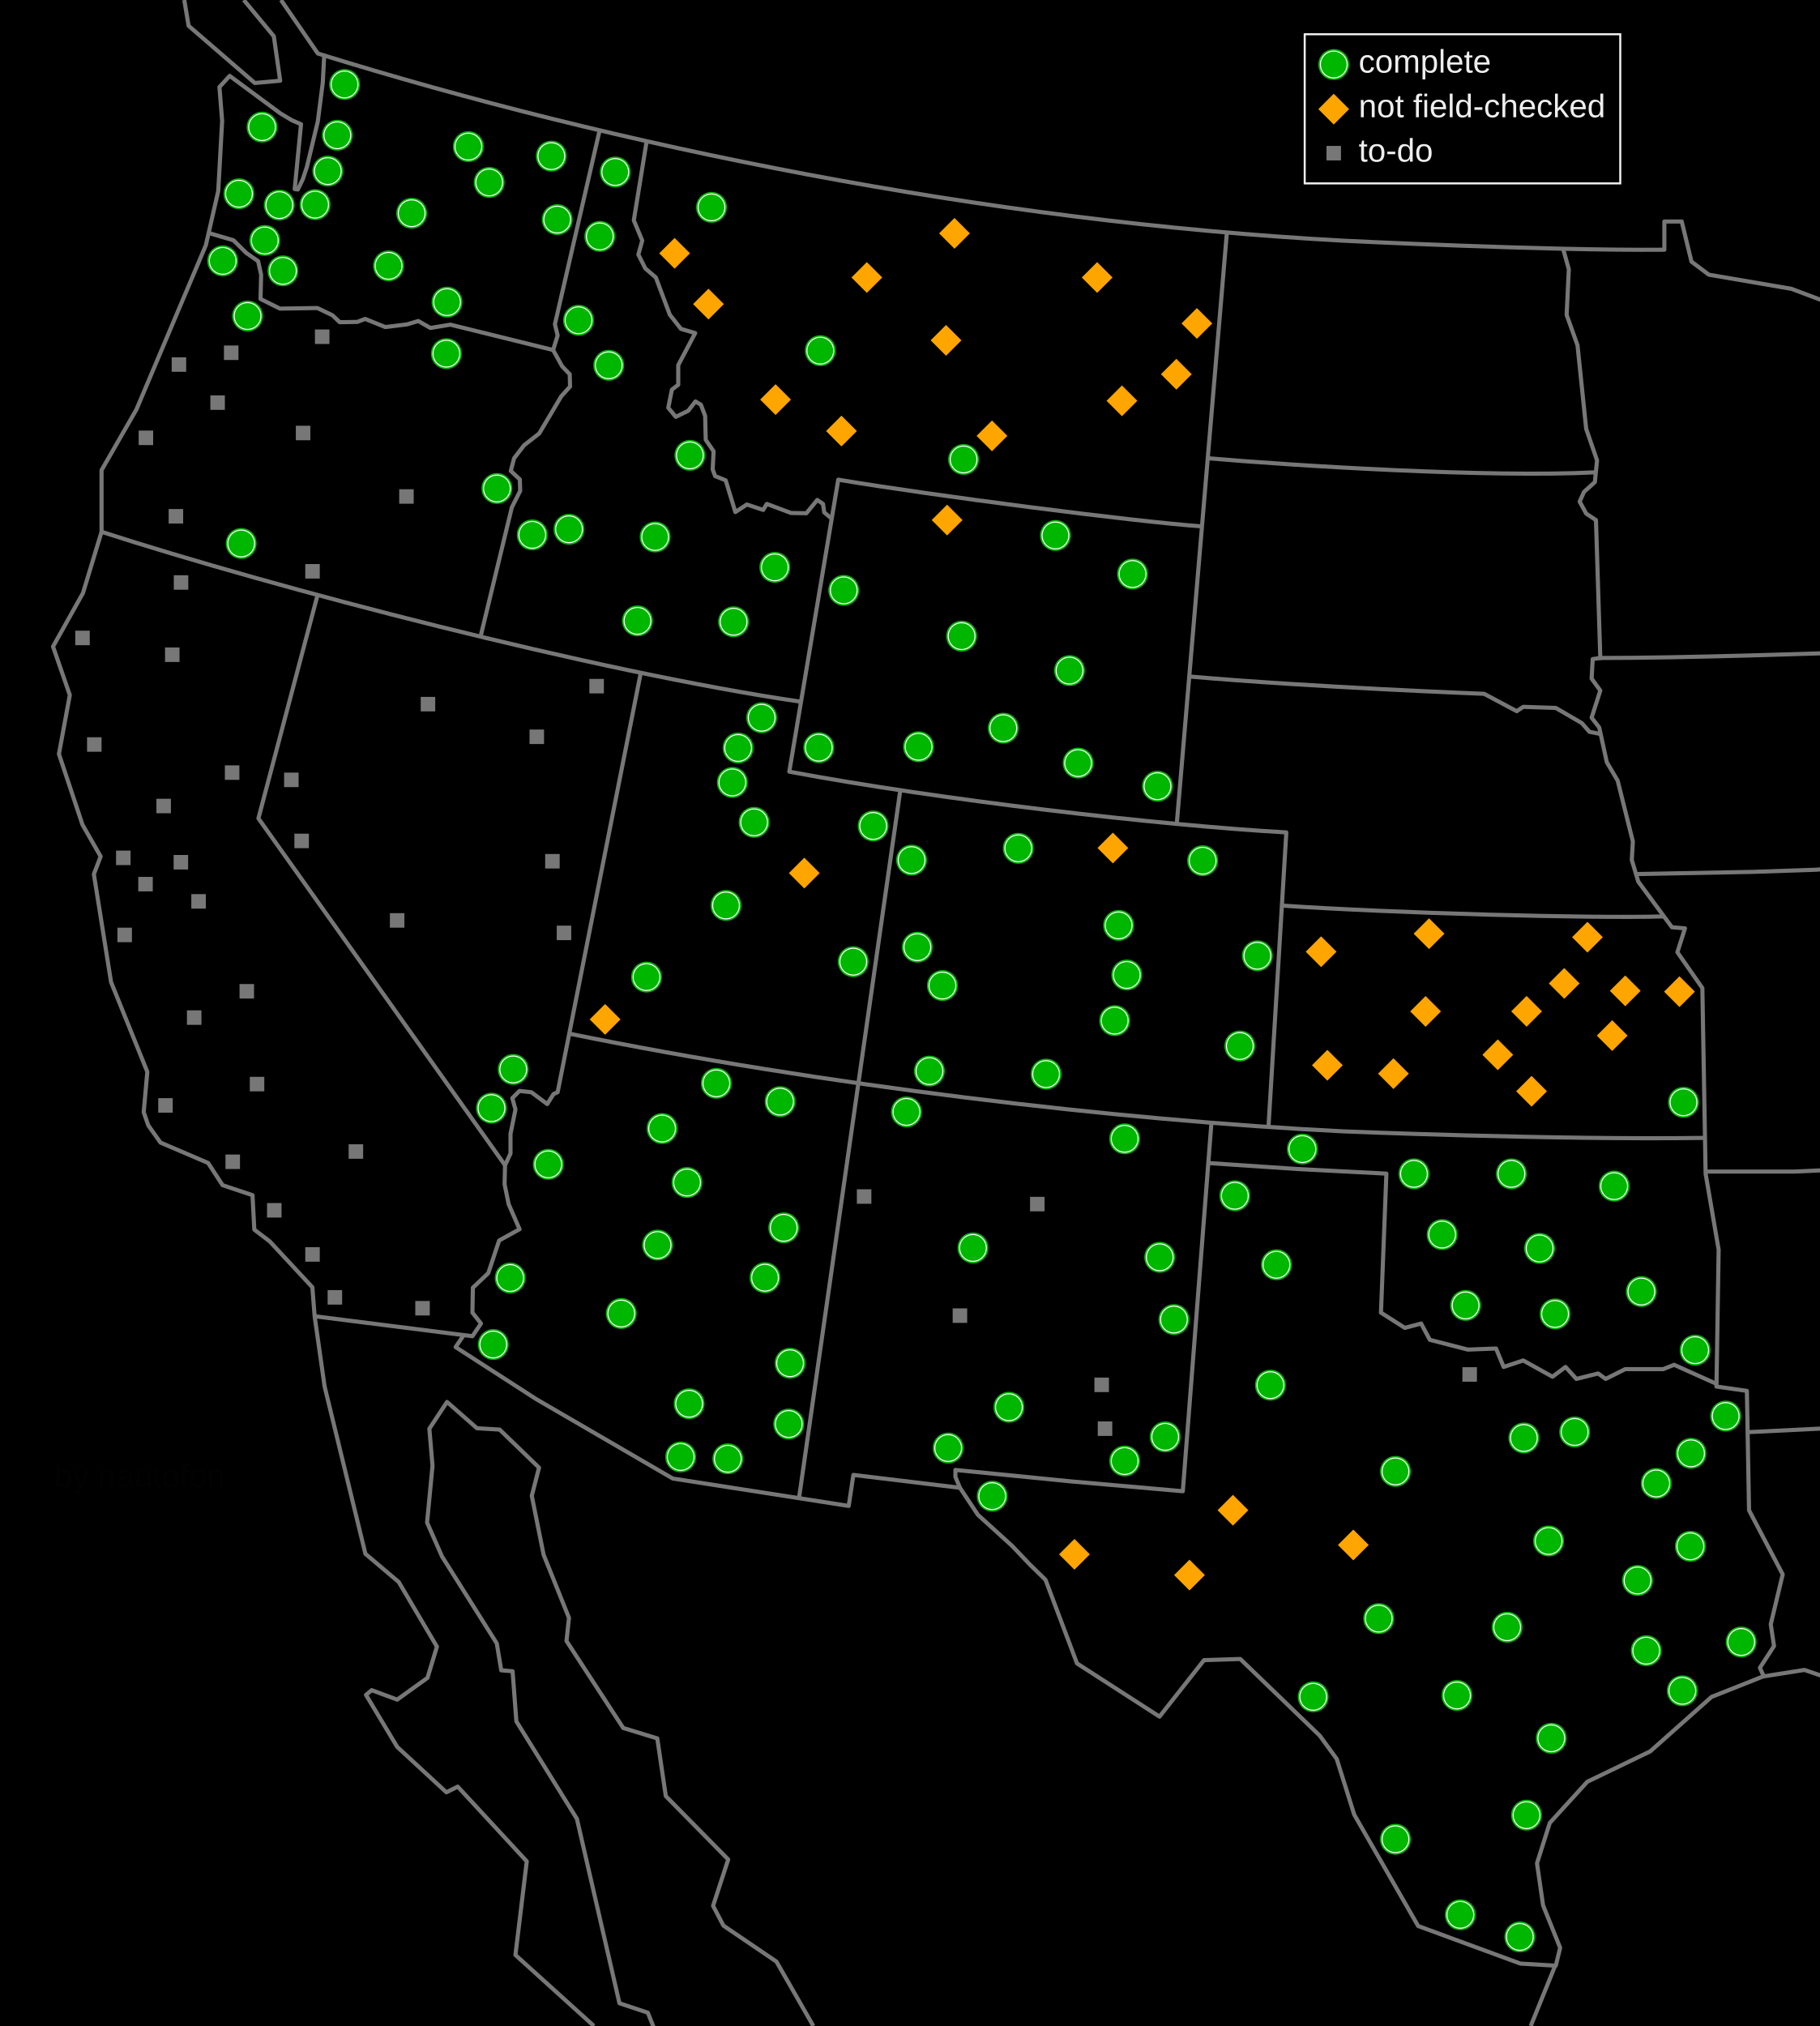
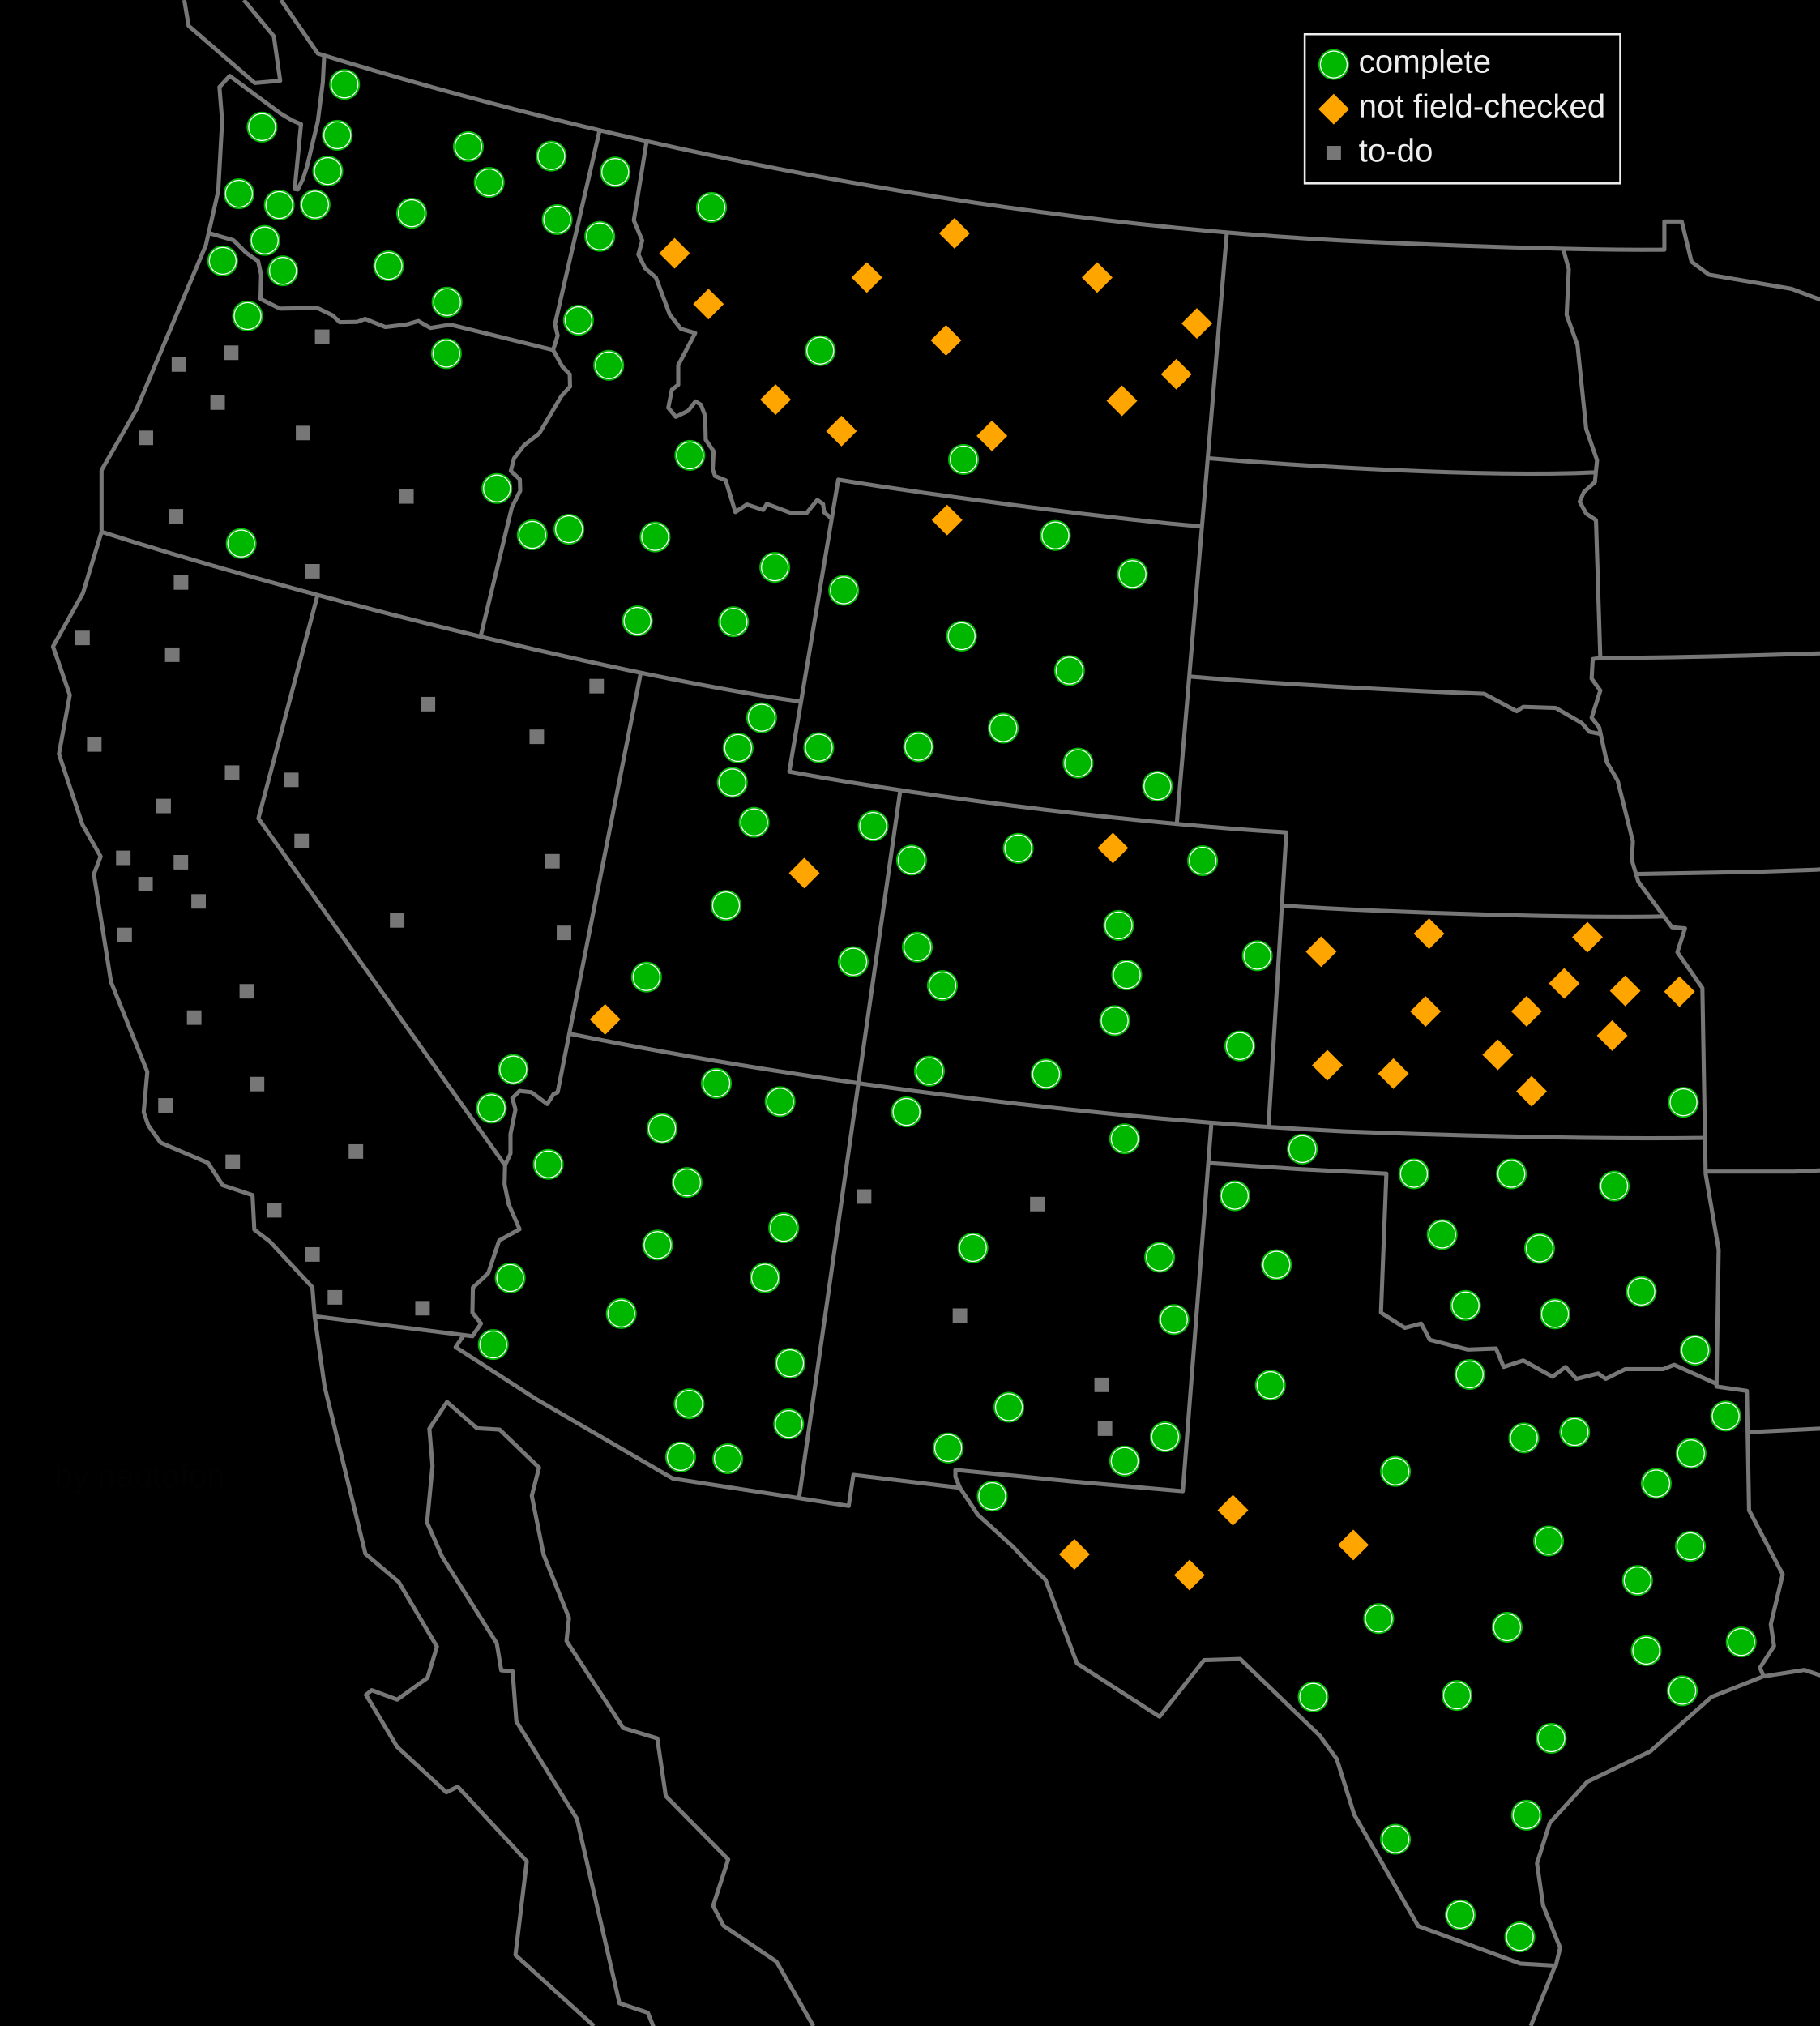
<svg xmlns="http://www.w3.org/2000/svg" xmlns:xlink="http://www.w3.org/1999/xlink" version="1.1" x="0px" y="0px" width="501.68px" height="558.55px" viewBox="0 0 501.68 558.55" xml:space="preserve">
  <symbol id="all" viewBox="-4.25 -4.25 8.5 8.5">
    <path style="fill:#00B700;" d="M4.25,0c0-2.35-1.9-4.25-4.25-4.25c-2.35,0-4.25,1.9-4.25,4.25S-2.35,4.25,0,4.25C2.35,4.25,4.25,2.35,4.25,0z" />
    <path style="fill:none;stroke:#FFFFFF;stroke-width:0.283;stroke-miterlimit:10;" d="M3.69,0c0-2.04-1.65-3.69-3.69-3.69S-3.68-2.04-3.68,0S-2.04,3.69,0,3.69S3.69,2.04,3.69,0z" />
  </symbol>
  <symbol id="cleanup" viewBox="-4.25 -4.25 8.5 8.5">
    <rect x="-3" y="-3" width="6" height="6" transform="rotate(45)" style="fill:orange" />
  </symbol>
  <symbol id="open" viewBox="-4.25 -4.25 8.5 8.5">
    <rect x="-2" y="-2" width="4" height="4" style="fill:#777" />
  </symbol>
  <symbol id="TODO" viewBox="-4.25 -4.25 8.5 8.5">
    <rect x="-2" y="-2" width="4" height="4" style="fill:red" />
  </symbol>
  <g id="map">
    <rect width="597.74" height="558.55" />
    <text id="made_by_nautofon" transform="matrix(1 0 0 1 15.00 410.00)" style="font-family:'ArialMT','Arial',sans-serif;fill:#020202;font-size:9px;">by nautofon</text>
    <path style="fill:none;stroke:#777777;stroke-width:1.134;stroke-linejoin:round;stroke-miterlimit:10;" d="M77.47,0l10.16,14.75c81.55,25.39,184,46.31,282.83,51.61 0 0 55.799 2.787 88.427 2.487v-7.783h4.789l2.694 11.076 4.789 3.592 22.75 3.891 14.368 5.388 10.178-2.993 17.362 4.49-13.47 7.184-18.858 18.559 0.299 2.395" />
    <line style="fill:none;stroke:#777777;stroke-width:1.134;stroke-linejoin:round;stroke-miterlimit:10;" x1="338.27" y1="64.1" x2="324.45" y2="227.16" />
    <polyline style="fill:none;stroke:#777777;stroke-width:1.134;stroke-linejoin:round;stroke-miterlimit:10;" points="87.56,164.04 71.25,225.62 139.25,321.25" />
    <polyline style="fill:none;stroke:#777777;stroke-width:1.134;stroke-linejoin:round;stroke-miterlimit:10;" points="176.67,185.49 153.75,301.12 152.62,301.62 150.88,304.38 146.5,301.12 143.25,300.75 141.25,302.75 142.12,305.88 140.75,312.62 140.75,318 139.25,321.25 139.12,326.5 140.25,332 143.25,338.88 137.62,342 134.62,351 130.38,355 130.25,361.88 132.62,364.88 130.25,368.38 86.75,362.88" />
    <polyline style="fill:none;stroke:#777777;stroke-width:1.134;stroke-linejoin:round;stroke-miterlimit:10;" points="50.81,0 52,7.12 70.25,22.88 77.25,22.25 75.5,10 67.22,0" />
    <path style="fill:none;stroke:#777777;stroke-width:1.134;stroke-linejoin:round;stroke-miterlimit:10;" d="m89.39 15.3-0.39 7.45-1.38 10.75-3 12.5-1.12 3.38-1.38 2.87-0.87-0.13 1.75-17.87-2.5-1.08-3.21-1.92-13.96-10.33-2.83 3.08 0.75 9.33-1.08 19.34-3.42 14.95-19.13 45.26-9.62 16.74v17l-5.12 16.88-8.26 14.75 4.63 13.37-3 16.26 6.5 19.5 5 8.74-1.87 4.88 4.74 29.75 10 24.75-1 11.12 1.26 3.63 3.37 4.75 13.13 5.62 4 6.13 8.24 2.75 0.5 9.5 4.26 3.25 11.74 12.63 0.63 8 2.75 19.37 11.25 46.13 9.177 7.754 10.54 17.833-2.607 8.605-8.344 5.997-7.04-2.607-1.565 1.304 8.605 14.341 13.559 12.516 3.129-1.565 19.035 20.599-3.129 25.814 21.642 19.574" />
    <path style="fill:none;stroke:#777777;stroke-width:1.134;stroke-linejoin:round;stroke-miterlimit:10;" d="m180.18 558.79-1.565-3.911-7.822-2.607-11.734-50.846-16.688-26.857-1.043-13.82-3.129-0.261-1.228-7.413-15.09-23.953-4.13-9.37 1.5-15.63-0.87-10.24 4.87-7.38 8.25 7.25 6.25 0.37 10.87 10.5-2 7.76 3.26 16.24 6.997 17.413-0.687 6.37 15.645 23.989 9.387 2.868 2.347 15.906 17.21 17.47-4.172 12.777 2.868 5.476 14.602 9.909 10.169 17.749" />
    <path style="fill:none;stroke:#777777;stroke-width:1.134;stroke-linejoin:round;stroke-miterlimit:10;" d="m127.87 368.07-2.25 3.31 22.26 14.37 37.62 21.87 48.5 7.55 1.29-8.55 29.38 3.55 4.95 7.45 9.5 8.63 4.68 4.93 4.464 4.358 8.681 23.049 22.75 14.668 12.273-15.566 9.989-0.323 21.93 21.149 4.666 6.405 4.83 15.362 17.624 30.7 28.183 10.36 9.765 0.577 1.202-4.926-4.701-11.674-1.683-11.626 3.523-11.123 10.338-11.353 17.362-8.382 16.902-15.012 14.229-5.642 11.375-1.796 13.171 4.49 14.967-3.592 14.368 10.477 12.872-0.299 6.585-4.191 6.885 2.395 2.694-2.993-3.891-3.592-0.299-8.082-2.993-5.388 6.885-4.191 13.47-2.395 15.53 0.898" />
    <line style="fill:none;stroke:#777777;stroke-width:1.134;stroke-linejoin:round;stroke-miterlimit:10;" x1="248.23" y1="217.87" x2="220.3" y2="413.04" />
    <path style="fill:none;stroke:#777777;stroke-width:1.134;stroke-linejoin:round;stroke-miterlimit:10;" d="M28,146.62c47.23,15.27,136.03,38.56,192.86,46.85" />
    <path style="fill:none;stroke:#777777;stroke-width:1.134;stroke-linejoin:round;stroke-miterlimit:10;" d="M156.95 284.97c69.54 14.18 151.01 23.87 213.51 26.94 0 0 58.194 2.396 99.503 1.797" />
    <path style="fill:none;stroke:#777777;stroke-width:1.134;stroke-linejoin:round;stroke-miterlimit:10;" d="M331.36,145.12c-18.79-1.34-74.68-8.56-100.24-12.88l-13.5,80.5c41,7.71,102.37,14.82,137.04,16.75l-4.92,81.2" />
    <polyline style="fill:none;stroke:#777777;stroke-width:1.134;stroke-linejoin:round;stroke-miterlimit:10;" points="334.01,309.54 326.12,411.12 295.42,408.42 263.42,405.25 263.42,407.17 264.67,410.17" />
    <path style="fill:none;stroke:#777777;stroke-width:1.134;stroke-linejoin:round;stroke-miterlimit:10;" d="m333.16 320.64 24.461 1.643 24.63 1.276-1.497 38.332 6.585 4.191 4.49-1.197 2.395 4.49 10.477 2.694 7.783-0.299 2.095 5.089 5.388-1.796 8.082 4.49 3.592-2.694 2.993 3.293 5.987-1.497 2.095 1.497 5.388-2.694h10.477l2.993-1.197 11.974 5.388" />
    <path style="fill:none;stroke:#777777;stroke-width:1.134;stroke-linejoin:round;stroke-miterlimit:10;" d="m353.22 249.65c31.131 2.095 85.611 3.592 105.67 2.993" />
    <path style="fill:none;stroke:#777777;stroke-width:1.134;stroke-linejoin:round;stroke-miterlimit:10;" d="m327.78 186.49c34.125 2.993 81.42 4.789 81.42 4.789l8.98 4.789 1.796-1.197 8.98 0.299 7.184 4.191 2.095 2.395 2.993 0.599" />
    <path style="fill:none;stroke:#777777;stroke-width:1.134;stroke-linejoin:round;stroke-miterlimit:10;" d="m332.87 126.32c24.246 2.095 77.529 5.388 107.16 3.891" />
    <polyline style="fill:none;stroke:#777777;stroke-width:1.134;stroke-linejoin:round;stroke-miterlimit:10;" points="165.33,35.93 153,89.38 153.75,92.5 152.5,96.5 155,101 157.08,103.17 157.17,106.58 154.75,109.25 148.67,119.5 144.5,122.75 141.75,126.33 140.83,129.83 143.33,132.17 143.42,135.33 141.12,139.88 132.49,175.53" />
    <polyline style="fill:none;stroke:#777777;stroke-width:1.134;stroke-linejoin:round;stroke-miterlimit:10;" points="178.29,38.93 174.75,60.75 177.08,66.33 176,70.17 177.92,74 180.83,76.5 184.67,86.75 187.75,90.67 191.67,91.83 187,100.67 187,106.08 185.25,107.42 184.25,112.42 186.33,114.92 189.75,113.25 191.75,110.67 193.25,111.58 194.42,114.67 194.58,121.25 196.75,124.42 196.5,129.42 197.17,131.25 200.08,132.42 202.75,141.17 205.92,139.08 210.42,140.58 211.42,138.92 218.08,141.42 222.33,141.5 225.33,137.83 226.92,138.92 227.25,141.25 229.32,143.01" />
    <polyline style="fill:none;stroke:#777777;stroke-width:1.134;stroke-linejoin:round;stroke-miterlimit:10;" points="57.53,64.23 64.38,66.25 67.92,69.75 71.17,72 72,75.75 71.83,82.42 77.17,85.08 87.5,84.92 91.67,86.92 93.67,88.83 98.5,88.75 100.67,87.92 106.25,90.17 112.25,89.42 115.33,88.5 118.67,90.42 124.17,89.5 152.5,96.5" />
    <path style="fill:none;stroke:#777777;stroke-width:1.134;stroke-linejoin:round;stroke-miterlimit:10;" d="m431.05 68.847 1.497 5.388-0.599 12.572 2.993 8.382 2.395 23.049 2.993 8.681-0.599 5.987-2.993 2.694-1.197 2.694 1.796 3.293 2.694 1.796 1.197 38.016-2.095 0.299-0.299 5.388 2.395 3.293-2.395 7.484 2.095 2.694 2.095 9.579 2.993 5.089 4.191 16.763-0.299 5.089 1.796 5.987 9.28 12.572 3.592 0.299-2.095 6.585 6.885 9.878 0.898 51.187 3.592 20.954-0.599 37.717 8.382 1.197 0.599 32.927 9.28 17.661-3.293 13.77 0.898 5.987-3.891 5.987 1.197 2.694" />
    <path style="fill:none;stroke:#777777;stroke-width:1.134;stroke-linejoin:round;stroke-miterlimit:10;" d="m440.93 181.4c24.246 0 58.371-1.197 76.93-1.796" />
    <path style="fill:none;stroke:#777777;stroke-width:1.134;stroke-linejoin:round;stroke-miterlimit:10;" d="m451.1 240.97 32.029-0.599 17.661-0.599 12.273-0.898 5.089 4.789" />
    <path style="fill:none;stroke:#777777;stroke-width:1.134;stroke-linejoin:round;stroke-miterlimit:10;" d="m470.56 322.99h24.246l32.329-1.497 17.062 0.299 1.796 2.694-4.789 5.987 10.776-0.299" />
    <path style="fill:none;stroke:#777777;stroke-width:1.134;stroke-linejoin:round;stroke-miterlimit:10;" d="m481.94 394.83 48.792-2.395" />
    <path style="fill:none;stroke:#777777;stroke-width:1.134;stroke-linejoin:round;stroke-miterlimit:10;" d="m428.87 541.7-6.822 16.841" />
  </g>
  <g id="legend" transform="translate(55)">
    <rect x="304.73" y="9.44" style="stroke:#EEEEEE;stroke-width:0.567;stroke-miterlimit:10;" width="87" height="41.12" />
    <text transform="matrix(1 0 0 1 319.5923 44.5608)" style="fill:#EEEEEE; font-family:'ArialMT','Arial',sans-serif; font-size:9px;">to-do</text>
    <use xlink:href="#open" width="8.5" height="8.5" id="legend-unkown_1_" x="-4.25" y="-4.25" transform="matrix(1 0 0 -1 312.729 42.2266)" style="overflow:visible;" />
    <text transform="matrix(1 0 0 1 319.5923 32.3207)" style="fill:#EEEEEE; font-family:'ArialMT','Arial',sans-serif; font-size:9px;">not field-checked</text>
    <use xlink:href="#cleanup" width="8.5" height="8.5" id="legend-some_1_" x="-4.25" y="-4.25" transform="matrix(1 0 0 -1 312.729 30.0874)" style="overflow:visible;" />
    <text transform="matrix(1 0 0 1 319.5933 20.0199)" style="fill:#EEEEEE; font-family:'ArialMT','Arial',sans-serif; font-size:9px;">complete</text>
    <use xlink:href="#all" width="8.5" height="8.5" id="legend-all_1_" x="-4.25" y="-4.25" transform="matrix(1 0 0 -1 312.729 17.7852)" style="overflow:visible;" />
  </g>
  <g id="data">
    <g id="AZ">
      <use xlink:href="#all" width="8.5" height="8.5" id="camp_verde" x="-4.25" y="-4.25" transform="matrix(1 0 0 -1 181.292 343.25)" style="overflow:visible;" />
      <use xlink:href="#all" width="8.5" height="8.5" id="clifton" x="-4.25" y="-4.25" transform="matrix(1 0 0 -1 217.8335 375.834)" style="overflow:visible;" />
      <use xlink:href="#all" width="8.5" height="8.5" id="ehrenberg" x="-4.25" y="-4.25" transform="matrix(1 0 0 -1 140.6665 352.334)" style="overflow:visible;" />
      <use xlink:href="#all" width="8.5" height="8.5" id="flagstaff" x="-4.25" y="-4.25" transform="matrix(1 0 0 -1 189.417 326)" style="overflow:visible;" />
      <use xlink:href="#all" width="8.5" height="8.5" id="g_canyon_vlg" x="-4.25" y="-4.25" transform="matrix(1 0 0 -1 182.542 311.125)" style="overflow:visible;" />
      <use xlink:href="#all" width="8.5" height="8.5" id="holbrook" x="-4.25" y="-4.25" transform="matrix(1 0 0 -1 216.084 338.5)" style="overflow:visible;" />
      <use xlink:href="#all" width="8.5" height="8.5" id="kayenta" x="-4.25" y="-4.25" transform="matrix(1 0 0 -1 215.0835 303.708)" style="overflow:visible;" />
      <use xlink:href="#all" width="8.5" height="8.5" id="kingman" x="-4.25" y="-4.25" transform="matrix(1 0 0 -1 151.167 321)" style="overflow:visible;" />
      <use xlink:href="#all" width="8.5" height="8.5" id="nogales" x="-4.25" y="-4.25" transform="matrix(1 0 0 -1 187.6665 401.667)" style="overflow:visible;" />
      <use xlink:href="#all" width="8.5" height="8.5" id="page" x="-4.25" y="-4.25" transform="matrix(1 0 0 -1 197.5005 298.667)" style="overflow:visible;" />
      <use xlink:href="#all" width="8.5" height="8.5" id="phoenix" x="-4.25" y="-4.25" transform="matrix(1 0 0 -1 171.292 362.125)" style="overflow:visible;" />
      <use xlink:href="#all" width="8.5" height="8.5" id="san_simon" x="-4.25" y="-4.25" transform="matrix(1 0 0 -1 217.4585 392.583)" style="overflow:visible;" />
      <use xlink:href="#all" width="8.5" height="8.5" id="show_low" x="-4.25" y="-4.25" transform="matrix(1 0 0 -1 210.917 352.25)" style="overflow:visible;" />
      <use xlink:href="#all" width="8.5" height="8.5" id="sierra_vista" x="-4.25" y="-4.25" transform="matrix(1 0 0 -1 200.6665 402.167)" style="overflow:visible;" />
      <use xlink:href="#all" width="8.5" height="8.5" id="tucson" x="-4.25" y="-4.25" transform="matrix(1 0 0 -1 190 387)" style="overflow:visible;" />
      <use xlink:href="#all" width="8.5" height="8.5" id="yuma" x="-4.25" y="-4.25" transform="matrix(1 0 0 -1 136 370.667)" style="overflow:visible;" />
    </g>
    <g id="CA">
      <use xlink:href="#open" width="8.5" height="8.5" id="bakersfield" x="-4.25" y="-4.25" transform="matrix(1 0 0 -1 70.875 298.874)" style="overflow:visible;" />
      <use xlink:href="#open" width="8.5" height="8.5" id="barstow" x="-4.25" y="-4.25" transform="matrix(1 0 0 -1 98.125 317.458)" style="overflow:visible;" />
      <use xlink:href="#open" width="8.5" height="8.5" id="carlsbad" x="-4.25" y="-4.25" transform="matrix(1 0 0 -1 86.1655 345.834)" style="overflow:visible;" />
      <use xlink:href="#open" width="8.5" height="8.5" id="el_centro" x="-4.25" y="-4.25" transform="matrix(1 0 0 -1 116.499 360.668)" style="overflow:visible;" />
      <use xlink:href="#open" width="8.5" height="8.5" id="eureka" x="-4.25" y="-4.25" transform="matrix(1 0 0 -1 22.7495 175.875)" style="overflow:visible;" />
      <use xlink:href="#open" width="8.5" height="8.5" id="fresno" x="-4.25" y="-4.25" transform="matrix(1 0 0 -1 68.042 273.2905)" style="overflow:visible;" />
      <use xlink:href="#open" width="8.5" height="8.5" id="hilt" x="-4.25" y="-4.25" transform="matrix(1 0 0 -1 49.9165 160.5835)" style="overflow:visible;" />
      <use xlink:href="#open" width="8.5" height="8.5" id="huron" x="-4.25" y="-4.25" transform="matrix(1 0 0 -1 53.542 280.5405)" style="overflow:visible;" />
      <use xlink:href="#open" width="8.5" height="8.5" id="los_angeles" x="-4.25" y="-4.25" transform="matrix(1 0 0 -1 75.6235 333.668)" style="overflow:visible;" />
      <use xlink:href="#open" width="8.5" height="8.5" id="oakdale" x="-4.25" y="-4.25" transform="matrix(1 0 0 -1 54.7495 248.5)" style="overflow:visible;" />
      <use xlink:href="#open" width="8.5" height="8.5" id="oakland" x="-4.25" y="-4.25" transform="matrix(1 0 0 -1 40.1245 243.75)" style="overflow:visible;" />
      <use xlink:href="#open" width="8.5" height="8.5" id="oxnard" x="-4.25" y="-4.25" transform="matrix(1 0 0 -1 64.1675 320.292)" style="overflow:visible;" />
      <use xlink:href="#open" width="8.5" height="8.5" id="redding" x="-4.25" y="-4.25" transform="matrix(1 0 0 -1 47.4995 180.5)" style="overflow:visible;" />
      <use xlink:href="#open" width="8.5" height="8.5" id="sacramento" x="-4.25" y="-4.25" transform="matrix(1 0 0 -1 45.124 222.2095)" style="overflow:visible;" />
      <use xlink:href="#open" width="8.5" height="8.5" id="san_diego" x="-4.25" y="-4.25" transform="matrix(1 0 0 -1 92.3325 357.668)" style="overflow:visible;" />
      <use xlink:href="#open" width="8.5" height="8.5" id="san_francisc" x="-4.25" y="-4.25" transform="matrix(1 0 0 -1 33.9995 236.5)" style="overflow:visible;" />
      <use xlink:href="#open" width="8.5" height="8.5" id="santa_cruz" x="-4.25" y="-4.25" transform="matrix(1 0 0 -1 34.3745 257.75)" style="overflow:visible;" />
      <use xlink:href="#open" width="8.5" height="8.5" id="santa_maria" x="-4.25" y="-4.25" transform="matrix(1 0 0 -1 45.6245 304.75)" style="overflow:visible;" />
      <use xlink:href="#open" width="8.5" height="8.5" id="stockton" x="-4.25" y="-4.25" transform="matrix(1 0 0 -1 49.874 237.7095)" style="overflow:visible;" />
      <use xlink:href="#open" width="8.5" height="8.5" id="truckee" x="-4.25" y="-4.25" transform="matrix(1 0 0 -1 63.9995 213)" style="overflow:visible;" />
      <use xlink:href="#open" width="8.5" height="8.5" id="ukiah" x="-4.25" y="-4.25" transform="matrix(1 0 0 -1 25.9995 205.25)" style="overflow:visible;" />
    </g>
    <g id="CO">
      <use xlink:href="#all" width="8.5" height="8.5" id="alamosa" x="-4.25" y="-4.25" transform="matrix(1 0 0 -1 288.4165 296.1221)" style="overflow:visible;" />
      <use xlink:href="#all" width="8.5" height="8.5" id="burlington" x="-4.25" y="-4.25" transform="matrix(1 0 0 -1 346.667 263.4971)" style="overflow:visible;" />
      <use xlink:href="#all" width="8.5" height="8.5" id="colorado_spr" x="-4.25" y="-4.25" transform="matrix(1 0 0 -1 310.6665 268.7886)" style="overflow:visible;" />
      <use xlink:href="#all" width="8.5" height="8.5" id="denver" x="-4.25" y="-4.25" transform="matrix(1 0 0 -1 308.4165 255.1221)" style="overflow:visible;" />
      <use xlink:href="#all" width="8.5" height="8.5" id="durango" x="-4.25" y="-4.25" transform="matrix(1 0 0 -1 256.25 295.2886)" style="overflow:visible;" />
      <use xlink:href="#cleanup" width="8.5" height="8.5" id="fort_collins" x="-4.25" y="-4.25" transform="matrix(1 0 0 -1 306.833 233.7886)" style="overflow:visible;" />
      <use xlink:href="#all" width="8.5" height="8.5" id="grand_juncti" x="-4.25" y="-4.25" transform="matrix(1 0 0 -1 252.916 261.1221)" style="overflow:visible;" />
      <use xlink:href="#all" width="8.5" height="8.5" id="lamar" x="-4.25" y="-4.25" transform="matrix(1 0 0 -1 341.833 288.3721)" style="overflow:visible;" />
      <use xlink:href="#all" width="8.5" height="8.5" id="montrose" x="-4.25" y="-4.25" transform="matrix(1 0 0 -1 259.833 271.7051)" style="overflow:visible;" />
      <use xlink:href="#all" width="8.5" height="8.5" id="pueblo" x="-4.25" y="-4.25" transform="matrix(1 0 0 -1 307.333 281.3721)" style="overflow:visible;" />
      <use xlink:href="#all" width="8.5" height="8.5" id="rangely" x="-4.25" y="-4.25" transform="matrix(1 0 0 -1 251.333 237.1221)" style="overflow:visible;" />
      <use xlink:href="#all" width="8.5" height="8.5" id="steamboat_sp" x="-4.25" y="-4.25" transform="matrix(1 0 0 -1 280.7495 233.8721)" style="overflow:visible;" />
      <use xlink:href="#all" width="8.5" height="8.5" id="sterling" x="-4.25" y="-4.25" transform="matrix(1 0 0 -1 331.583 237.2886)" style="overflow:visible;" />
    </g>
    <g id="ID">
      <use xlink:href="#all" width="8.5" height="8.5" id="boise" x="-4.25" y="-4.25" transform="matrix(1 0 0 -1 156.8745 145.9141)" style="overflow:visible;" />
      <use xlink:href="#all" width="8.5" height="8.5" id="coeur_dalene" x="-4.25" y="-4.25" transform="matrix(1 0 0 -1 165.3745 65.1641)" style="overflow:visible;" />
      <use xlink:href="#all" width="8.5" height="8.5" id="grangeville" x="-4.25" y="-4.25" transform="matrix(1 0 0 -1 167.833 100.7056)" style="overflow:visible;" />
      <use xlink:href="#all" width="8.5" height="8.5" id="idaho_falls" x="-4.25" y="-4.25" transform="matrix(1 0 0 -1 213.6245 156.4141)" style="overflow:visible;" />
      <use xlink:href="#all" width="8.5" height="8.5" id="ketchum" x="-4.25" y="-4.25" transform="matrix(1 0 0 -1 180.6245 148.0391)" style="overflow:visible;" />
      <use xlink:href="#all" width="8.5" height="8.5" id="lewiston" x="-4.25" y="-4.25" transform="matrix(1 0 0 -1 159.4995 88.2891)" style="overflow:visible;" />
      <use xlink:href="#all" width="8.5" height="8.5" id="nampa" x="-4.25" y="-4.25" transform="matrix(1 0 0 -1 146.7495 147.4556)" style="overflow:visible;" />
      <use xlink:href="#all" width="8.5" height="8.5" id="pocatello" x="-4.25" y="-4.25" transform="matrix(1 0 0 -1 202.2495 171.4141)" style="overflow:visible;" />
      <use xlink:href="#all" width="8.5" height="8.5" id="salmon" x="-4.25" y="-4.25" transform="matrix(1 0 0 -1 190.2075 125.5391)" style="overflow:visible;" />
      <use xlink:href="#all" width="8.5" height="8.5" id="sandpoint" x="-4.25" y="-4.25" transform="matrix(1 0 0 -1 169.6245 47.4141)" style="overflow:visible;" />
      <use xlink:href="#all" width="8.5" height="8.5" id="twin_falls" x="-4.25" y="-4.25" transform="matrix(1 0 0 -1 175.7495 171.1641)" style="overflow:visible;" />
    </g>
    <g id="KS">
      <use xlink:href="#cleanup" width="8.5" height="8.5" id="colby" transform="translate(360 258.13)" />
      <use xlink:href="#cleanup" width="8.5" height="8.5" id="dodge_city" transform="translate(379.94 291.74)" />
      <use xlink:href="#cleanup" width="8.5" height="8.5" id="emporia" transform="translate(440.25 281.26)" />
      <use xlink:href="#cleanup" width="8.5" height="8.5" id="garden_city" transform="translate(361.72 289.43)" />
      <use xlink:href="#cleanup" width="8.5" height="8.5" id="hays" transform="translate(388.8 274.59)" />
      <use xlink:href="#cleanup" width="8.5" height="8.5" id="hutchinson" transform="translate(408.71 286.55)" />
      <use xlink:href="#cleanup" width="8.5" height="8.5" id="junction_cit" transform="translate(427.03 266.87)" />
      <use xlink:href="#cleanup" width="8.5" height="8.5" id="kansas_city" transform="translate(458.8 269.14)" />
      <use xlink:href="#cleanup" width="8.5" height="8.5" id="marysville" transform="translate(433.43 254.13)" />
      <use xlink:href="#cleanup" width="8.5" height="8.5" id="phillipsburg" transform="translate(389.76 253.16)" />
      <use xlink:href="#all" width="8.5" height="8.5" id="pittsburg" transform="translate(459.91 299.64)" />
      <use xlink:href="#cleanup" width="8.5" height="8.5" id="salina_ks" transform="translate(416.65 274.57)" />
      <use xlink:href="#cleanup" width="8.5" height="8.5" id="topeka" transform="translate(443.85 268.92)" />
      <use xlink:href="#cleanup" width="8.5" height="8.5" id="wichita" transform="translate(418.02 296.61)" />
    </g>
    <g id="MT">
      <use xlink:href="#cleanup" width="8.5" height="8.5" id="billings" x="-4.25" y="-4.25" transform="matrix(1 0 0 -1 273.4985 120.168)" style="overflow:visible;" />
      <use xlink:href="#cleanup" width="8.5" height="8.5" id="bozeman" x="-4.25" y="-4.25" transform="matrix(1 0 0 -1 231.998 118.8345)" style="overflow:visible;" />
      <use xlink:href="#cleanup" width="8.5" height="8.5" id="butte" x="-4.25" y="-4.25" transform="matrix(1 0 0 -1 213.8315 110.168)" style="overflow:visible;" />
      <use xlink:href="#cleanup" width="8.5" height="8.5" id="glasgow_mt" x="-4.25" y="-4.25" transform="matrix(1 0 0 -1 302.4985 76.501)" style="overflow:visible;" />
      <use xlink:href="#cleanup" width="8.5" height="8.5" id="glendive" x="-4.25" y="-4.25" transform="matrix(1 0 0 -1 324.332 103.168)" style="overflow:visible;" />
      <use xlink:href="#cleanup" width="8.5" height="8.5" id="great_falls" x="-4.25" y="-4.25" transform="matrix(1 0 0 -1 238.9985 76.5015)" style="overflow:visible;" />
      <use xlink:href="#cleanup" width="8.5" height="8.5" id="havre" x="-4.25" y="-4.25" transform="matrix(1 0 0 -1 263.165 64.3345)" style="overflow:visible;" />
      <use xlink:href="#all" width="8.5" height="8.5" id="helena" x="-4.25" y="-4.25" transform="matrix(1 0 0 -1 226.1655 96.668)" style="overflow:visible;" />
      <use xlink:href="#all" width="8.5" height="8.5" id="kalispell" x="-4.25" y="-4.25" transform="matrix(1 0 0 -1 196.165 57.168)" style="overflow:visible;" />
      <use xlink:href="#all" width="8.5" height="8.5" id="laurel" x="-4.25" y="-4.25" transform="matrix(1 0 0 -1 265.665 126.6675)" style="overflow:visible;" />
      <use xlink:href="#cleanup" width="8.5" height="8.5" id="lewistown" x="-4.25" y="-4.25" transform="matrix(1 0 0 -1 260.832 93.835)" style="overflow:visible;" />
      <use xlink:href="#cleanup" width="8.5" height="8.5" id="miles_city" x="-4.25" y="-4.25" transform="matrix(1 0 0 -1 309.332 110.502)" style="overflow:visible;" />
      <use xlink:href="#cleanup" width="8.5" height="8.5" id="missoula" x="-4.25" y="-4.25" transform="matrix(1 0 0 -1 195.332 83.8345)" style="overflow:visible;" />
      <use xlink:href="#cleanup" width="8.5" height="8.5" id="sidney" x="-4.25" y="-4.25" transform="matrix(1 0 0 -1 329.998 89.1675)" style="overflow:visible;" />
      <use xlink:href="#cleanup" width="8.5" height="8.5" id="thompson_f" x="-4.25" y="-4.25" transform="matrix(1 0 0 -1 185.9985 69.8345)" style="overflow:visible;" />
    </g>
    <g id="NM">
      <use xlink:href="#all" width="8.5" height="8.5" id="alamogordo" x="-4.25" y="-4.25" transform="matrix(1 0 0 -1 278.1665 387.9561)" style="overflow:visible;" />
      <use xlink:href="#all" width="8.5" height="8.5" id="albuquerque" x="-4.25" y="-4.25" transform="matrix(1 0 0 -1 268.25 344.0381)" style="overflow:visible;" />
      <use xlink:href="#open" width="8.5" height="8.5" id="artesia" x="-4.25" y="-4.25" transform="matrix(1 0 0 -1 304.6665 393.873)" style="overflow:visible;" />
      <use xlink:href="#all" width="8.5" height="8.5" id="carlsbad_nm" x="-4.25" y="-4.25" transform="matrix(1 0 0 -1 310.0835 402.79)" style="overflow:visible;" />
      <use xlink:href="#all" width="8.5" height="8.5" id="clovis" x="-4.25" y="-4.25" transform="matrix(1 0 0 -1 323.6665 363.7891)" style="overflow:visible;" />
      <use xlink:href="#all" width="8.5" height="8.5" id="farmington" x="-4.25" y="-4.25" transform="matrix(1 0 0 -1 249.916 306.5381)" style="overflow:visible;" />
      <use xlink:href="#open" width="8.5" height="8.5" id="gallup" x="-4.25" y="-4.25" transform="matrix(1 0 0 -1 238.2495 329.8721)" style="overflow:visible;" />
      <use xlink:href="#all" width="8.5" height="8.5" id="hobbs" x="-4.25" y="-4.25" transform="matrix(1 0 0 -1 321.25 396.123)" style="overflow:visible;" />
      <use xlink:href="#all" width="8.5" height="8.5" id="las_cruces" x="-4.25" y="-4.25" transform="matrix(1 0 0 -1 261.4165 399.2061)" style="overflow:visible;" />
      <use xlink:href="#all" width="8.5" height="8.5" id="raton" x="-4.25" y="-4.25" transform="matrix(1 0 0 -1 310.083 313.9551)" style="overflow:visible;" />
      <use xlink:href="#open" width="8.5" height="8.5" id="roswell" x="-4.25" y="-4.25" transform="matrix(1 0 0 -1 303.75 381.7891)" style="overflow:visible;" />
      <use xlink:href="#open" width="8.5" height="8.5" id="santa_fe" x="-4.25" y="-4.25" transform="matrix(1 0 0 -1 285.9995 331.9551)" style="overflow:visible;" />
      <use xlink:href="#open" width="8.5" height="8.5" id="socorro" x="-4.25" y="-4.25" transform="matrix(1 0 0 -1 264.6665 362.7051)" style="overflow:visible;" />
      <use xlink:href="#all" width="8.5" height="8.5" id="tucumcari" x="-4.25" y="-4.25" transform="matrix(1 0 0 -1 319.75 346.6221)" style="overflow:visible;" />
    </g>
    <g id="NV">
      <use xlink:href="#open" width="8.5" height="8.5" id="carson_city" x="-4.25" y="-4.25" transform="matrix(1 0 0 -1 83.165 231.833)" style="overflow:visible;" />
      <use xlink:href="#open" width="8.5" height="8.5" id="elko" x="-4.25" y="-4.25" transform="matrix(1 0 0 -1 147.9995 203.125)" style="overflow:visible;" />
      <use xlink:href="#open" width="8.5" height="8.5" id="ely" x="-4.25" y="-4.25" transform="matrix(1 0 0 -1 152.312 237.4375)" style="overflow:visible;" />
      <use xlink:href="#open" width="8.5" height="8.5" id="jackpot" x="-4.25" y="-4.25" transform="matrix(1 0 0 -1 164.4985 189.1665)" style="overflow:visible;" />
      <use xlink:href="#all" width="8.5" height="8.5" id="las_vegas" x="-4.25" y="-4.25" transform="matrix(1 0 0 -1 141.4985 294.833)" style="overflow:visible;" />
      <use xlink:href="#open" width="8.5" height="8.5" id="pioche" x="-4.25" y="-4.25" transform="matrix(1 0 0 -1 155.4995 257.1875)" style="overflow:visible;" />
      <use xlink:href="#all" width="8.5" height="8.5" id="primm" x="-4.25" y="-4.25" transform="matrix(1 0 0 -1 135.4985 305.5)" style="overflow:visible;" />
      <use xlink:href="#open" width="8.5" height="8.5" id="reno" x="-4.25" y="-4.25" transform="matrix(1 0 0 -1 80.332 215)" style="overflow:visible;" />
      <use xlink:href="#open" width="8.5" height="8.5" id="tonopah" x="-4.25" y="-4.25" transform="matrix(1 0 0 -1 109.4995 253.75)" style="overflow:visible;" />
      <use xlink:href="#open" width="8.5" height="8.5" id="winnemucca" x="-4.25" y="-4.25" transform="matrix(1 0 0 -1 117.9995 194.125)" style="overflow:visible;" />
    </g>
    <g id="OK" transform="translate(-4.25 -4.25)">
      <use xlink:href="#all" width="8.5" height="8.5" id="ardmore" transform="translate(428.75 362.24)" />
      <use xlink:href="#all" width="8.5" height="8.5" id="clinton" transform="translate(397.62 340.36)" />
      <use xlink:href="#all" width="8.5" height="8.5" id="enid" transform="translate(416.71 323.62)" />
      <use xlink:href="#all" width="8.5" height="8.5" id="guymon" transform="translate(359.08 316.79)" />
      <use xlink:href="#all" width="8.5" height="8.5" id="idabel" transform="translate(467.37 372.22)" />
      <use xlink:href="#all" width="8.5" height="8.5" id="lawton" transform="translate(404.08 359.89)" />
      <use xlink:href="#all" width="8.5" height="8.5" id="mcalester" transform="translate(452.54 356.07)" />
      <use xlink:href="#all" width="8.5" height="8.5" id="oklahoma_cit" transform="translate(424.49 344.17)" />
      <use xlink:href="#all" width="8.5" height="8.5" id="tulsa" transform="translate(445.05 327)" />
      <use xlink:href="#all" width="8.5" height="8.5" id="woodward" transform="translate(389.84 323.62)" />
    </g>
    <g id="OR">
      <use xlink:href="#all" width="8.5" height="8.5" id="astoria" x="-4.25" y="-4.25" transform="matrix(1 0 0 -1 61.3979 71.917)" style="overflow:visible;" />
      <use xlink:href="#open" width="8.5" height="8.5" id="bend" x="-4.25" y="-4.25" transform="matrix(1 0 0 -1 83.5645 119.375)" style="overflow:visible;" />
      <use xlink:href="#open" width="8.5" height="8.5" id="burns" x="-4.25" y="-4.25" transform="matrix(1 0 0 -1 112.0645 136.875)" style="overflow:visible;" />
      <use xlink:href="#open" width="8.5" height="8.5" id="coos_bay" x="-4.25" y="-4.25" transform="matrix(1 0 0 -1 40.231 120.708)" style="overflow:visible;" />
      <use xlink:href="#open" width="8.5" height="8.5" id="eugene" x="-4.25" y="-4.25" transform="matrix(1 0 0 -1 59.9995 110.9995)" style="overflow:visible;" />
      <use xlink:href="#all" width="8.5" height="8.5" id="klamath_f" x="-4.25" y="-4.25" transform="matrix(1 0 0 -1 66.4995 149.833)" style="overflow:visible;" />
      <use xlink:href="#open" width="8.5" height="8.5" id="lakeview" x="-4.25" y="-4.25" transform="matrix(1 0 0 -1 86.1665 157.5)" style="overflow:visible;" />
      <use xlink:href="#open" width="8.5" height="8.5" id="medford" x="-4.25" y="-4.25" transform="matrix(1 0 0 -1 48.4995 142.333)" style="overflow:visible;" />
      <use xlink:href="#open" width="8.5" height="8.5" id="newport" x="-4.25" y="-4.25" transform="matrix(1 0 0 -1 49.333 100.4995)" style="overflow:visible;" />
      <use xlink:href="#all" width="8.5" height="8.5" id="ontario" x="-4.25" y="-4.25" transform="matrix(1 0 0 -1 136.9995 134.6665)" style="overflow:visible;" />
      <use xlink:href="#all" width="8.5" height="8.5" id="pendleton" x="-4.25" y="-4.25" transform="matrix(1 0 0 -1 123.0645 97.5)" style="overflow:visible;" />
      <use xlink:href="#all" width="8.5" height="8.5" id="portland" x="-4.25" y="-4.25" transform="matrix(1 0 0 -1 68.2495 87.1245)" style="overflow:visible;" />
      <use xlink:href="#open" width="8.5" height="8.5" id="salem" x="-4.25" y="-4.25" transform="matrix(1 0 0 -1 63.7495 97.2495)" style="overflow:visible;" />
      <use xlink:href="#open" width="8.5" height="8.5" id="the_dalles" x="-4.25" y="-4.25" transform="matrix(1 0 0 -1 88.833 92.833)" style="overflow:visible;" />
    </g>
    <g id="TX" transform="translate(-63.713 95.304)">
      <use xlink:href="#all" width="8.5" height="8.5" id="abilene" transform="translate(444.21 306.1)" />
      <use xlink:href="#all" width="8.5" height="8.5" id="amarillo" transform="translate(411.39 249.13)" />
      <use xlink:href="#all" width="8.5" height="8.5" id="austin" transform="translate(475 349.06)" />
      <use xlink:href="#all" width="8.5" height="8.5" id="beaumont" transform="translate(539.53 353.12)" />
      <use xlink:href="#all" width="8.5" height="8.5" id="brownsville" transform="translate(478.5 434.43)" />
      <use xlink:href="#all" width="8.5" height="8.5" id="corpus_chris" transform="translate(480.34 400.87)" />
      <use xlink:href="#all" width="8.5" height="8.5" id="dalhart" transform="translate(399.92 230.11)" />
      <use xlink:href="#all" width="8.5" height="8.5" id="dallas" transform="translate(493.62 295.22)" />
      <use xlink:href="#all" width="8.5" height="8.5" id="del_rio" transform="translate(421.53 368.24)" />
      <use xlink:href="#all" width="8.5" height="8.5" id="el_paso" transform="translate(333.03 312.92)" />
      <use xlink:href="#cleanup" width="8.5" height="8.5" id="fort_stockto" transform="translate(387.42 334.68)" />
      <use xlink:href="#all" width="8.5" height="8.5" id="fort_worth" transform="translate(479.61 296.88)" />
      <use xlink:href="#all" width="8.5" height="8.5" id="galveston" transform="translate(523.3 366.58)" />
      <use xlink:href="#all" width="8.5" height="8.5" id="houston" transform="translate(513.35 355.52)" />
      <use xlink:href="#all" width="8.5" height="8.5" id="huntsville" transform="translate(510.95 336.16)" />
      <use xlink:href="#all" width="8.5" height="8.5" id="junction" transform="translate(439.6 346.67)" />
      <use xlink:href="#all" width="8.5" height="8.5" id="laredo" transform="translate(444.21 407.51)" />
      <use xlink:href="#all" width="8.5" height="8.5" id="longview_tx" transform="translate(525.7 301.12)" />
      <use xlink:href="#all" width="8.5" height="8.5" id="lubbock" transform="translate(409.73 282.32)" />
      <use xlink:href="#all" width="8.5" height="8.5" id="lufkin" transform="translate(525.52 326.75)" />
      <use xlink:href="#all" width="8.5" height="8.5" id="mcallen" transform="translate(462.09 428.34)" />
      <use xlink:href="#cleanup" width="8.5" height="8.5" id="odessa" transform="translate(399.4 316.8)" />
      <use xlink:href="#cleanup" width="8.5" height="8.5" id="san_angelo" transform="translate(432.59 326.38)" />
      <use xlink:href="#all" width="8.5" height="8.5" id="san_antonio" transform="translate(461.17 367.87)" />
      <use xlink:href="#all" width="8.5" height="8.5" id="texarkana" transform="translate(535.25 290.84)" />
      <use xlink:href="#all" width="8.5" height="8.5" id="tyler" transform="translate(516.11 309.42)" />
      <use xlink:href="#cleanup" width="8.5" height="8.5" id="van_horn" transform="translate(355.7 328.96)" />
      <use xlink:href="#all" width="8.5" height="8.5" id="victoria" transform="translate(487.17 379.67)" />
      <use xlink:href="#all" width="8.5" height="8.5" id="waco" transform="translate(486.43 325.28)" />
-       <use xlink:href="#open" width="8.5" height="8.5" id="wichita_fall" transform="translate(464.67 279.37)" />
+       <use xlink:href="#all" width="8.5" height="8.5" id="wichita_fall" transform="translate(464.67 279.37)" />
    </g>
    <g id="UT">
      <use xlink:href="#all" width="8.5" height="8.5" id="cedar_city" x="-4.25" y="-4.25" transform="matrix(1 0 0 -1 178.2495 269.3726)" style="overflow:visible;" />
      <use xlink:href="#all" width="8.5" height="8.5" id="logan" x="-4.25" y="-4.25" transform="matrix(1 0 0 -1 209.9995 197.8721)" style="overflow:visible;" />
      <use xlink:href="#all" width="8.5" height="8.5" id="moab" x="-4.25" y="-4.25" transform="matrix(1 0 0 -1 235.2495 265.1226)" style="overflow:visible;" />
      <use xlink:href="#all" width="8.5" height="8.5" id="ogden" x="-4.25" y="-4.25" transform="matrix(1 0 0 -1 203.5005 206.2056)" style="overflow:visible;" />
      <use xlink:href="#cleanup" width="8.5" height="8.5" id="price" x="-4.25" y="-4.25" transform="matrix(1 0 0 -1 221.7495 240.7056)" style="overflow:visible;" />
      <use xlink:href="#all" width="8.5" height="8.5" id="provo" x="-4.25" y="-4.25" transform="matrix(1 0 0 -1 207.9165 226.7056)" style="overflow:visible;" />
      <use xlink:href="#all" width="8.5" height="8.5" id="salina" x="-4.25" y="-4.25" transform="matrix(1 0 0 -1 200.166 249.6226)" style="overflow:visible;" />
      <use xlink:href="#all" width="8.5" height="8.5" id="salt_lake" x="-4.25" y="-4.25" transform="matrix(1 0 0 -1 201.9165 215.7061)" style="overflow:visible;" />
      <use xlink:href="#cleanup" width="8.5" height="8.5" id="st_george" x="-4.25" y="-4.25" transform="matrix(1 0 0 -1 166.833 281.0391)" style="overflow:visible;" />
      <use xlink:href="#all" width="8.5" height="8.5" id="vernal" x="-4.25" y="-4.25" transform="matrix(1 0 0 -1 240.7495 227.7056)" style="overflow:visible;" />
    </g>
    <g id="WA">
      <use xlink:href="#all" width="8.5" height="8.5" id="aberdeen_wa" x="-4.25" y="-4.25" transform="matrix(1 0 0 -1 65.8745 53.4146)" style="overflow:visible;" />
      <use xlink:href="#all" width="8.5" height="8.5" id="bellingham" x="-4.25" y="-4.25" transform="matrix(1 0 0 -1 94.9995 23.2896)" style="overflow:visible;" />
      <use xlink:href="#all" width="8.5" height="8.5" id="colville" x="-4.25" y="-4.25" transform="matrix(1 0 0 -1 151.9995 43.0396)" style="overflow:visible;" />
      <use xlink:href="#all" width="8.5" height="8.5" id="everett" x="-4.25" y="-4.25" transform="matrix(1 0 0 -1 92.9995 37.2896)" style="overflow:visible;" />
      <use xlink:href="#all" width="8.5" height="8.5" id="grand_coulee" x="-4.25" y="-4.25" transform="matrix(1 0 0 -1 134.8745 50.2896)" style="overflow:visible;" />
      <use xlink:href="#all" width="8.5" height="8.5" id="kennewick" x="-4.25" y="-4.25" transform="matrix(1 0 0 -1 123.2495 83.2896)" style="overflow:visible;" />
      <use xlink:href="#all" width="8.5" height="8.5" id="longview" x="-4.25" y="-4.25" transform="matrix(1 0 0 -1 72.9995 66.2896)" style="overflow:visible;" />
      <use xlink:href="#all" width="8.5" height="8.5" id="olympia" x="-4.25" y="-4.25" transform="matrix(1 0 0 -1 76.9995 56.5396)" style="overflow:visible;" />
      <use xlink:href="#all" width="8.5" height="8.5" id="omak" x="-4.25" y="-4.25" transform="matrix(1 0 0 -1 129.1245 40.4146)" style="overflow:visible;" />
      <use xlink:href="#all" width="8.5" height="8.5" id="port_angeles" x="-4.25" y="-4.25" transform="matrix(1 0 0 -1 72.2495 35.0396)" style="overflow:visible;" />
      <use xlink:href="#all" width="8.5" height="8.5" id="seattle" x="-4.25" y="-4.25" transform="matrix(1 0 0 -1 90.3745 47.1646)" style="overflow:visible;" />
      <use xlink:href="#all" width="8.5" height="8.5" id="spokane" x="-4.25" y="-4.25" transform="matrix(1 0 0 -1 153.6245 60.5396)" style="overflow:visible;" />
      <use xlink:href="#all" width="8.5" height="8.5" id="tacoma" x="-4.25" y="-4.25" transform="matrix(1 0 0 -1 86.8745 56.4146)" style="overflow:visible;" />
      <use xlink:href="#all" width="8.5" height="8.5" id="vancouver" x="-4.25" y="-4.25" transform="matrix(1 0 0 -1 77.9995 74.6646)" style="overflow:visible;" />
      <use xlink:href="#all" width="8.5" height="8.5" id="wenatchee" x="-4.25" y="-4.25" transform="matrix(1 0 0 -1 113.4995 58.7896)" style="overflow:visible;" />
      <use xlink:href="#all" width="8.5" height="8.5" id="yakima" x="-4.25" y="-4.25" transform="matrix(1 0 0 -1 107.1245 73.2896)" style="overflow:visible;" />
    </g>
    <g id="WY">
      <use xlink:href="#all" width="8.5" height="8.5" id="casper" x="-4.25" y="-4.25" transform="matrix(1 0 0 -1 294.8745 184.875)" style="overflow:visible;" />
      <use xlink:href="#all" width="8.5" height="8.5" id="cheyenne" x="-4.25" y="-4.25" transform="matrix(1 0 0 -1 319.1245 216.75)" style="overflow:visible;" />
      <use xlink:href="#cleanup" width="8.5" height="8.5" id="cody" x="-4.25" y="-4.25" transform="matrix(1 0 0 -1 261.125 143.375)" style="overflow:visible;" />
      <use xlink:href="#all" width="8.5" height="8.5" id="evanston" x="-4.25" y="-4.25" transform="matrix(1 0 0 -1 225.7495 206.125)" style="overflow:visible;" />
      <use xlink:href="#all" width="8.5" height="8.5" id="gillette" x="-4.25" y="-4.25" transform="matrix(1 0 0 -1 312.2495 158.25)" style="overflow:visible;" />
      <use xlink:href="#all" width="8.5" height="8.5" id="jackson" x="-4.25" y="-4.25" transform="matrix(1 0 0 -1 232.6245 162.75)" style="overflow:visible;" />
      <use xlink:href="#all" width="8.5" height="8.5" id="laramie" x="-4.25" y="-4.25" transform="matrix(1 0 0 -1 297.2495 210.375)" style="overflow:visible;" />
      <use xlink:href="#all" width="8.5" height="8.5" id="rawlins" x="-4.25" y="-4.25" transform="matrix(1 0 0 -1 276.6245 200.75)" style="overflow:visible;" />
      <use xlink:href="#all" width="8.5" height="8.5" id="riverton" x="-4.25" y="-4.25" transform="matrix(1 0 0 -1 265.1245 175.375)" style="overflow:visible;" />
      <use xlink:href="#all" width="8.5" height="8.5" id="rock_springs" x="-4.25" y="-4.25" transform="matrix(1 0 0 -1 253.2495 205.875)" style="overflow:visible;" />
      <use xlink:href="#all" width="8.5" height="8.5" id="sheridan" x="-4.25" y="-4.25" transform="matrix(1 0 0 -1 290.9995 147.625)" style="overflow:visible;" />
    </g>
  </g>
</svg>
